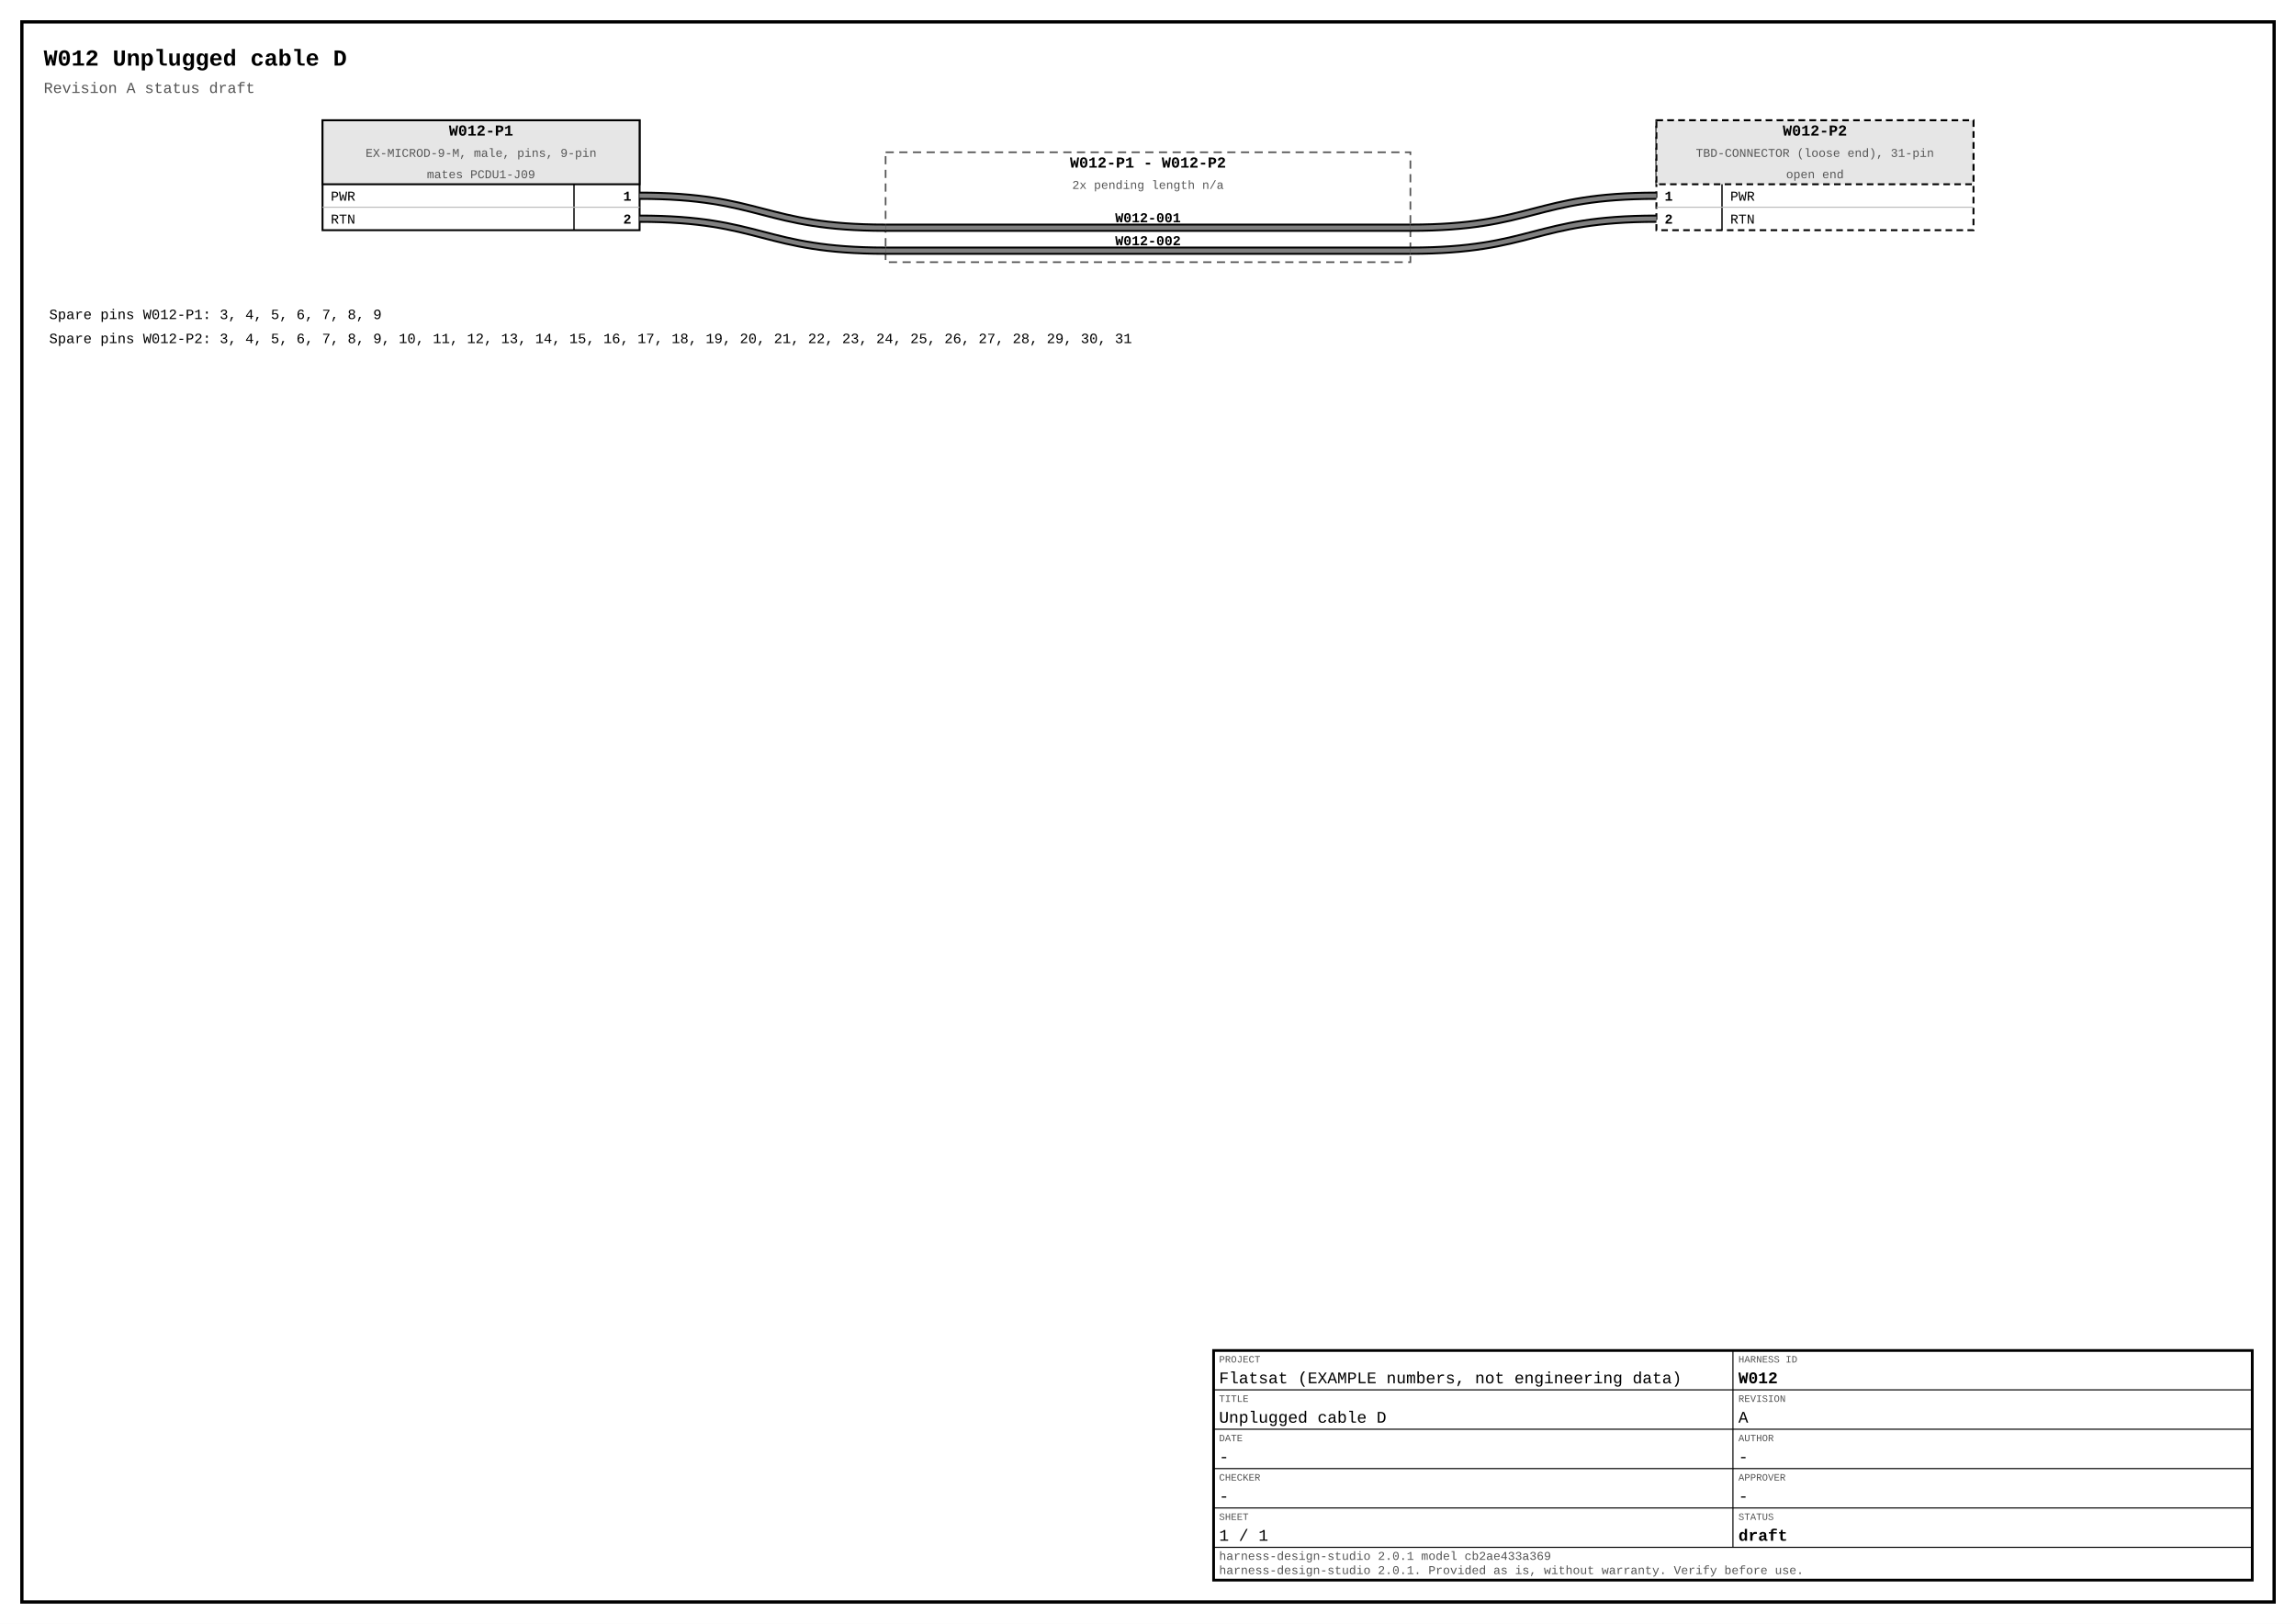
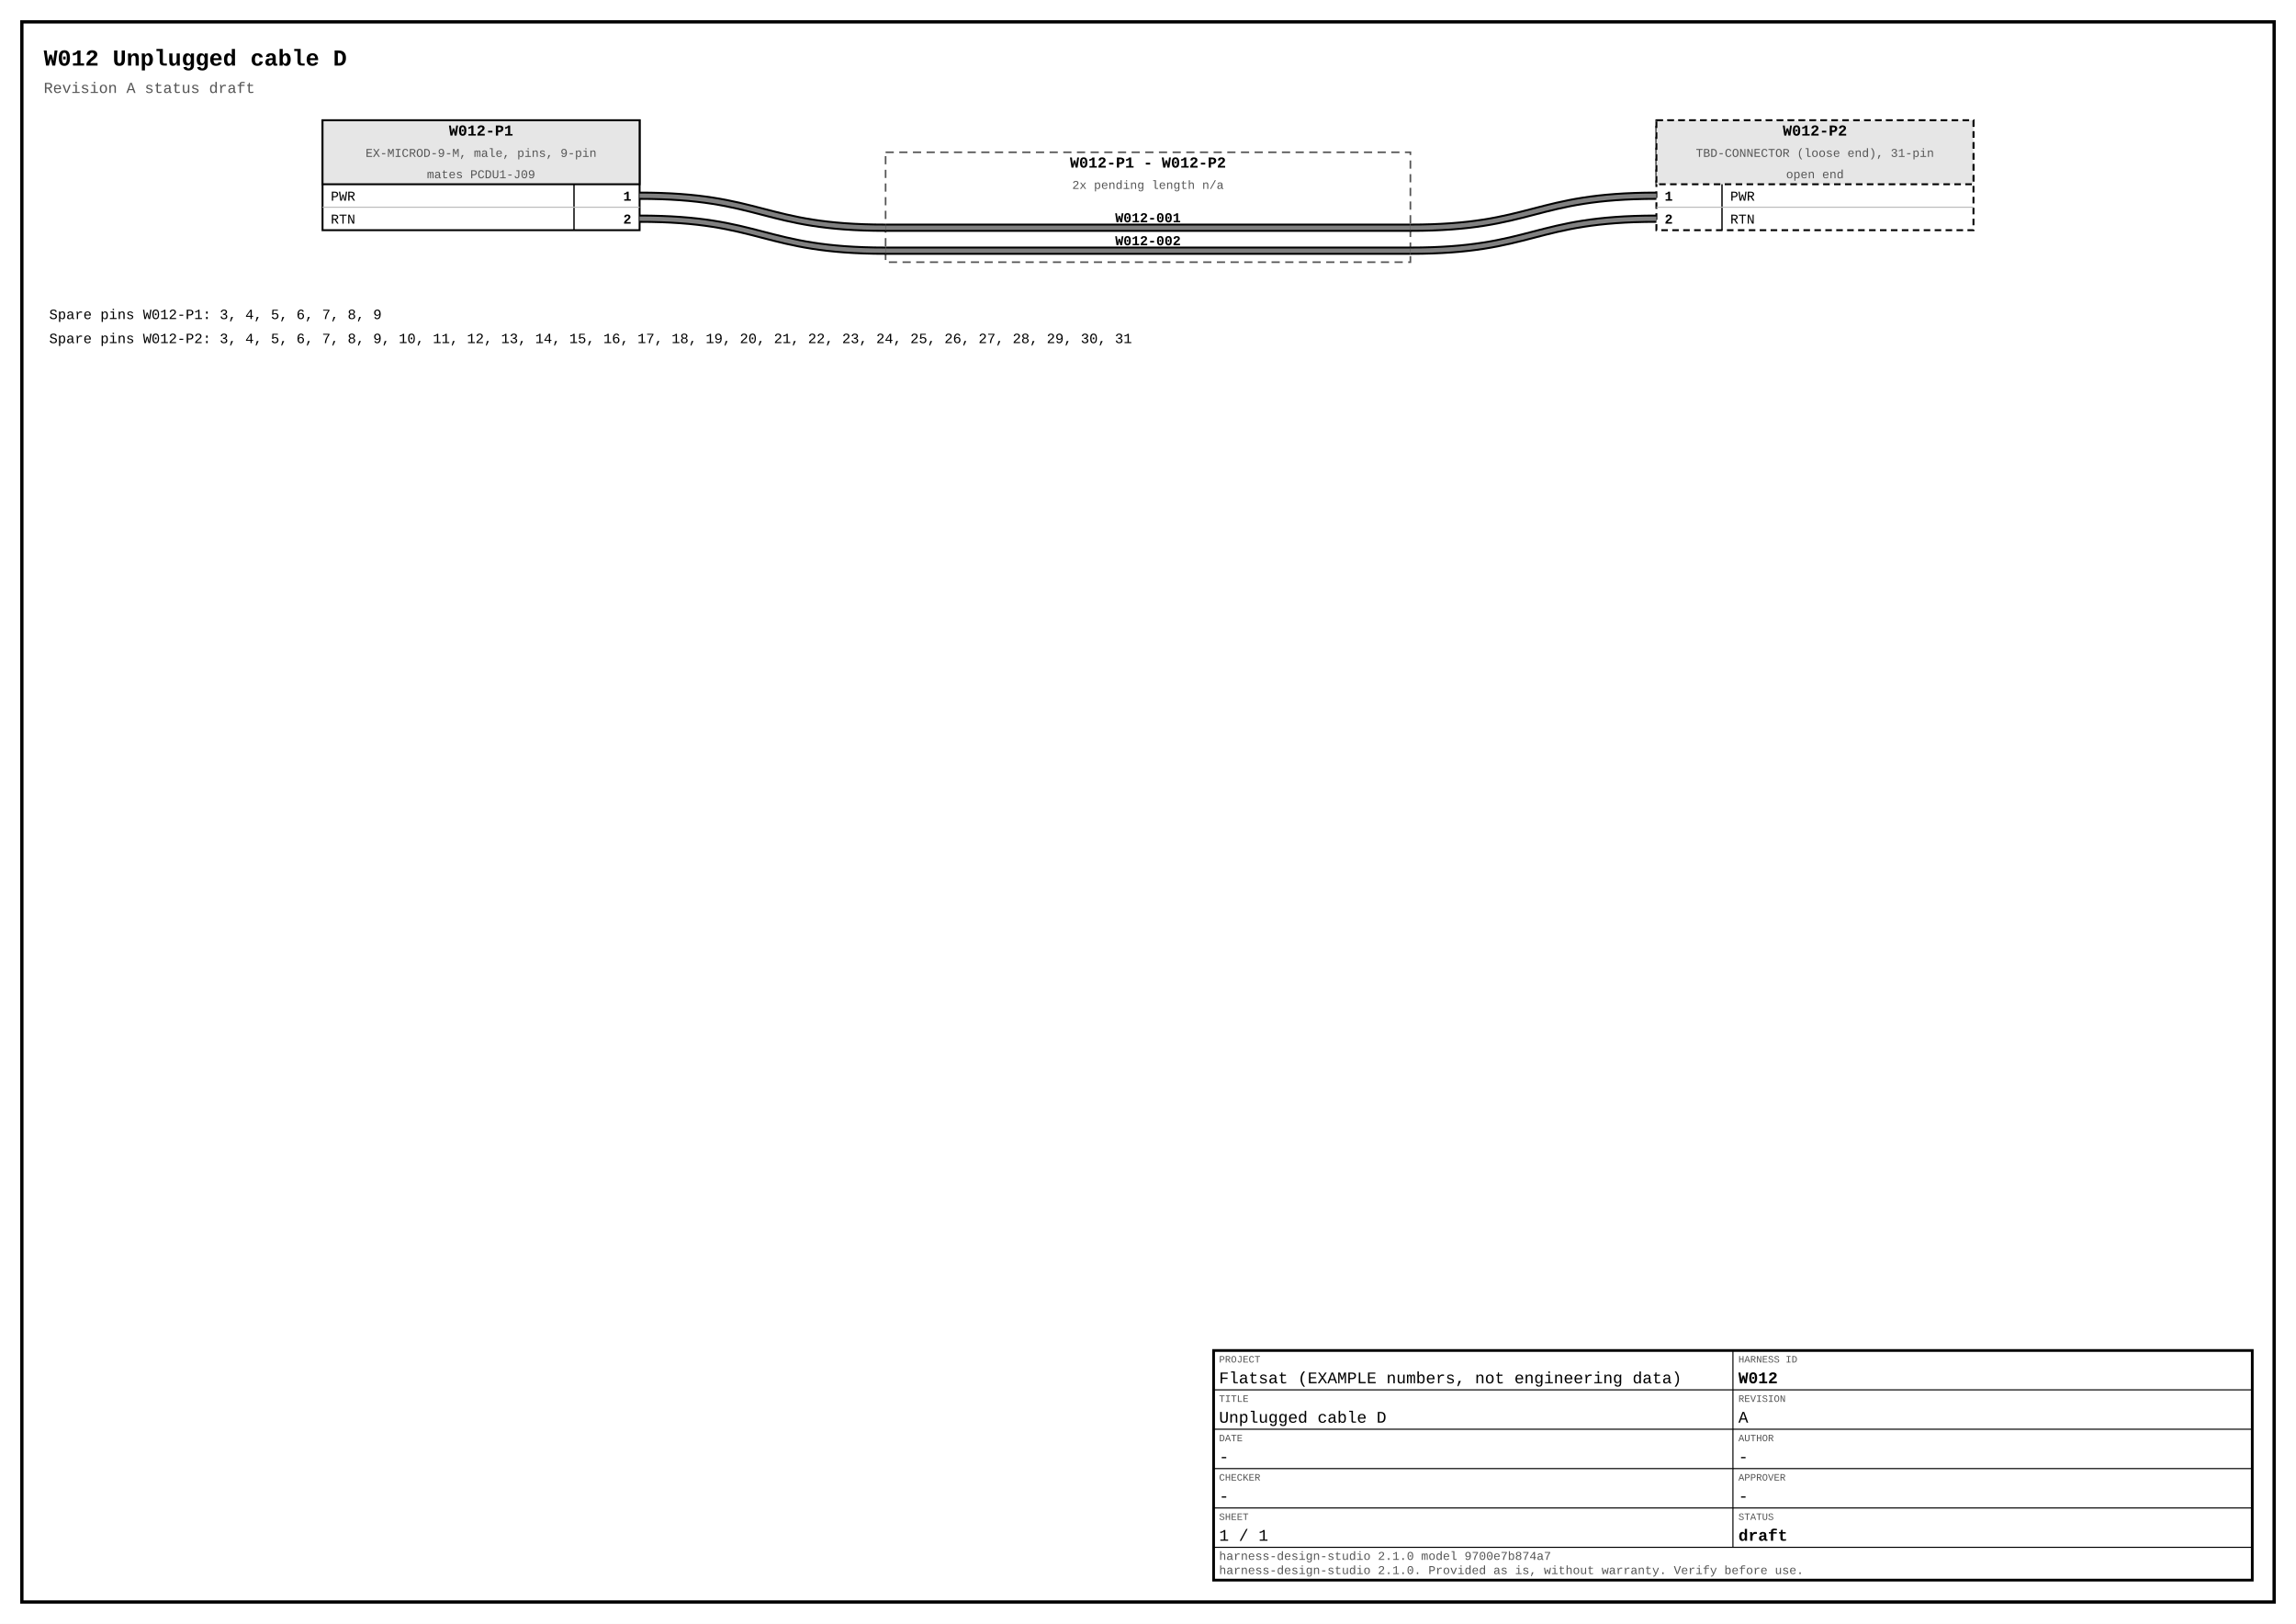
<svg xmlns="http://www.w3.org/2000/svg" width="420mm" height="297mm" viewBox="0 0 420 297" font-family="Courier New, Courier, monospace">
  <rect x="0" y="0" width="420" height="297" fill="#ffffff" />
  <rect x="4" y="4" width="412" height="289" fill="none" stroke="#000000" stroke-width="0.6" />
  <text x="8" y="12" font-size="4.2" font-weight="bold" text-anchor="start" fill="#000000">W012  Unplugged cable D</text>
  <text x="8" y="17" font-size="2.8" text-anchor="start" fill="#555555">Revision A  status draft</text>
  <rect x="59" y="22" width="58" height="20.1" fill="#ffffff" stroke="#000000" stroke-width="0.35" />
  <rect x="59" y="22" width="58" height="11.7" fill="#e6e6e6" stroke="#000000" stroke-width="0.35" />
  <text x="88" y="24.8" font-size="2.8" font-weight="bold" text-anchor="middle" fill="#000000">W012-P1</text>
  <text x="88" y="28.7" font-size="2.2" text-anchor="middle" fill="#555555">EX-MICROD-9-M, male, pins, 9-pin</text>
  <text x="88" y="32.6" font-size="2.2" text-anchor="middle" fill="#555555">mates PCDU1-J09</text>
  <line x1="105" y1="33.7" x2="105" y2="42.1" stroke="#000000" stroke-width="0.25" />
  <line x1="59" y1="37.9" x2="117" y2="37.9" stroke="#bbbbbb" stroke-width="0.2" />
  <text x="60.5" y="36.7" font-size="2.5" text-anchor="start" fill="#000000" data-ref="sig/W012-P1/1">PWR</text>
  <text x="115.5" y="36.7" font-size="2.5" font-weight="bold" text-anchor="end" fill="#000000" data-ref="pin/W012-P1/1">1</text>
  <text x="60.5" y="40.9" font-size="2.5" text-anchor="start" fill="#000000" data-ref="sig/W012-P1/2">RTN</text>
  <text x="115.5" y="40.9" font-size="2.5" font-weight="bold" text-anchor="end" fill="#000000" data-ref="pin/W012-P1/2">2</text>
  <rect x="303" y="22" width="58" height="20.1" fill="#ffffff" stroke="#000000" stroke-width="0.35" stroke-dasharray="1.2 0.8" />
  <rect x="303" y="22" width="58" height="11.7" fill="#e6e6e6" stroke="#000000" stroke-width="0.35" stroke-dasharray="1.2 0.8" />
  <text x="332" y="24.8" font-size="2.8" font-weight="bold" text-anchor="middle" fill="#000000">W012-P2</text>
  <text x="332" y="28.7" font-size="2.2" text-anchor="middle" fill="#555555" data-ref="part/W012-P2">TBD-CONNECTOR (loose end), 31-pin</text>
  <text x="332" y="32.6" font-size="2.2" text-anchor="middle" fill="#555555" data-ref="end/W012-P2">open end</text>
  <line x1="315" y1="33.7" x2="315" y2="42.1" stroke="#000000" stroke-width="0.25" />
  <line x1="303" y1="37.9" x2="361" y2="37.9" stroke="#bbbbbb" stroke-width="0.2" />
  <text x="304.5" y="36.7" font-size="2.5" font-weight="bold" text-anchor="start" fill="#000000" data-ref="pin/W012-P2/1">1</text>
  <text x="316.5" y="36.7" font-size="2.5" text-anchor="start" fill="#000000" data-ref="sig/W012-P2/1">PWR</text>
  <text x="304.5" y="40.9" font-size="2.5" font-weight="bold" text-anchor="start" fill="#000000" data-ref="pin/W012-P2/2">2</text>
  <text x="316.5" y="40.9" font-size="2.5" text-anchor="start" fill="#000000" data-ref="sig/W012-P2/2">RTN</text>
  <rect x="162" y="27.85" width="96" height="20.1" fill="none" stroke="#555555" stroke-width="0.3" stroke-dasharray="1.5 1" />
  <text x="210" y="30.65" font-size="2.8" font-weight="bold" text-anchor="middle" fill="#000000">W012-P1 - W012-P2</text>
  <text x="210" y="34.55" font-size="2.2" text-anchor="middle" fill="#555555">2x  pending  length n/a</text>
  <path d="M 117 35.8 C 139.5 35.8 139.5 41.65 162 41.65" fill="none" stroke="#000000" stroke-width="1.5" />
  <line x1="162" y1="41.65" x2="258" y2="41.65" stroke="#000000" stroke-width="1.5" />
  <path d="M 258 41.65 C 280.5 41.65 280.5 35.8 303 35.8" fill="none" stroke="#000000" stroke-width="1.5" />
  <path d="M 117 35.8 C 139.5 35.8 139.5 41.65 162 41.65" fill="none" stroke="#808080" stroke-width="0.8" />
  <line x1="162" y1="41.65" x2="258" y2="41.65" stroke="#808080" stroke-width="0.8" />
  <path d="M 258 41.65 C 280.5 41.65 280.5 35.8 303 35.8" fill="none" stroke="#808080" stroke-width="0.8" />
  <text x="210" y="40.65" font-size="2.5" font-weight="bold" text-anchor="middle" fill="#000000">W012-001</text>
  <path d="M 117 40 C 139.5 40 139.5 45.85 162 45.85" fill="none" stroke="#000000" stroke-width="1.5" />
  <line x1="162" y1="45.85" x2="258" y2="45.85" stroke="#000000" stroke-width="1.5" />
  <path d="M 258 45.85 C 280.5 45.85 280.5 40 303 40" fill="none" stroke="#000000" stroke-width="1.5" />
  <path d="M 117 40 C 139.5 40 139.5 45.85 162 45.85" fill="none" stroke="#808080" stroke-width="0.8" />
  <line x1="162" y1="45.85" x2="258" y2="45.85" stroke="#808080" stroke-width="0.8" />
  <path d="M 258 45.85 C 280.5 45.85 280.5 40 303 40" fill="none" stroke="#808080" stroke-width="0.8" />
  <text x="210" y="44.85" font-size="2.5" font-weight="bold" text-anchor="middle" fill="#000000">W012-002</text>
  <text x="9" y="58.35" font-size="2.6" text-anchor="start" fill="#000000">Spare pins W012-P1: 3, 4, 5, 6, 7, 8, 9</text>
  <text x="9" y="62.75" font-size="2.6" text-anchor="start" fill="#000000">Spare pins W012-P2: 3, 4, 5, 6, 7, 8, 9, 10, 11, 12, 13, 14, 15, 16, 17, 18, 19, 20, 21, 22, 23, 24, 25, 26, 27, 28, 29, 30, 31</text>
  <rect x="222" y="247" width="190" height="42" fill="none" stroke="#000000" stroke-width="0.5" />
  <line x1="222" y1="247" x2="317" y2="247" stroke="#000000" stroke-width="0.2" />
  <text x="223" y="249.2" font-size="1.8" text-anchor="start" fill="#555555">PROJECT</text>
  <text x="223" y="253" font-size="3" text-anchor="start" fill="#000000">Flatsat (EXAMPLE numbers, not engineering data)</text>
  <line x1="317" y1="247" x2="412" y2="247" stroke="#000000" stroke-width="0.2" />
  <text x="318" y="249.2" font-size="1.8" text-anchor="start" fill="#555555">HARNESS ID</text>
  <text x="318" y="253" font-size="3" font-weight="bold" text-anchor="start" fill="#000000">W012</text>
  <line x1="222" y1="254.2" x2="317" y2="254.2" stroke="#000000" stroke-width="0.2" />
  <text x="223" y="256.4" font-size="1.8" text-anchor="start" fill="#555555">TITLE</text>
  <text x="223" y="260.2" font-size="3" text-anchor="start" fill="#000000">Unplugged cable D</text>
  <line x1="317" y1="254.2" x2="412" y2="254.2" stroke="#000000" stroke-width="0.2" />
  <text x="318" y="256.4" font-size="1.8" text-anchor="start" fill="#555555">REVISION</text>
  <text x="318" y="260.2" font-size="3" text-anchor="start" fill="#000000">A</text>
  <line x1="222" y1="261.4" x2="317" y2="261.4" stroke="#000000" stroke-width="0.2" />
  <text x="223" y="263.6" font-size="1.8" text-anchor="start" fill="#555555">DATE</text>
  <text x="223" y="267.4" font-size="3" text-anchor="start" fill="#000000">-</text>
  <line x1="317" y1="261.4" x2="412" y2="261.4" stroke="#000000" stroke-width="0.2" />
  <text x="318" y="263.6" font-size="1.8" text-anchor="start" fill="#555555">AUTHOR</text>
  <text x="318" y="267.4" font-size="3" text-anchor="start" fill="#000000">-</text>
  <line x1="222" y1="268.6" x2="317" y2="268.6" stroke="#000000" stroke-width="0.2" />
  <text x="223" y="270.8" font-size="1.8" text-anchor="start" fill="#555555">CHECKER</text>
  <text x="223" y="274.6" font-size="3" text-anchor="start" fill="#000000">-</text>
  <line x1="317" y1="268.6" x2="412" y2="268.6" stroke="#000000" stroke-width="0.2" />
  <text x="318" y="270.8" font-size="1.8" text-anchor="start" fill="#555555">APPROVER</text>
  <text x="318" y="274.6" font-size="3" text-anchor="start" fill="#000000">-</text>
  <line x1="222" y1="275.8" x2="317" y2="275.8" stroke="#000000" stroke-width="0.2" />
  <text x="223" y="278" font-size="1.8" text-anchor="start" fill="#555555">SHEET</text>
  <text x="223" y="281.8" font-size="3" text-anchor="start" fill="#000000">1 / 1</text>
  <line x1="317" y1="275.8" x2="412" y2="275.8" stroke="#000000" stroke-width="0.2" />
  <text x="318" y="278" font-size="1.8" text-anchor="start" fill="#555555">STATUS</text>
  <text x="318" y="281.8" font-size="3" font-weight="bold" text-anchor="start" fill="#000000">draft</text>
  <line x1="317" y1="247" x2="317" y2="283" stroke="#000000" stroke-width="0.2" />
  <line x1="222" y1="283" x2="412" y2="283" stroke="#000000" stroke-width="0.2" />
-   <text x="223" y="285.3" font-size="2.2" text-anchor="start" fill="#555555">harness-design-studio 2.0.1 model cb2ae433a369</text>
-   <text x="223" y="287.9" font-size="2.2" text-anchor="start" fill="#555555">harness-design-studio 2.0.1. Provided as is, without warranty. Verify before use.</text>
+   <text x="223" y="285.3" font-size="2.2" text-anchor="start" fill="#555555">harness-design-studio 2.1.0 model 9700e7b874a7</text>
+   <text x="223" y="287.9" font-size="2.2" text-anchor="start" fill="#555555">harness-design-studio 2.1.0. Provided as is, without warranty. Verify before use.</text>
</svg>
